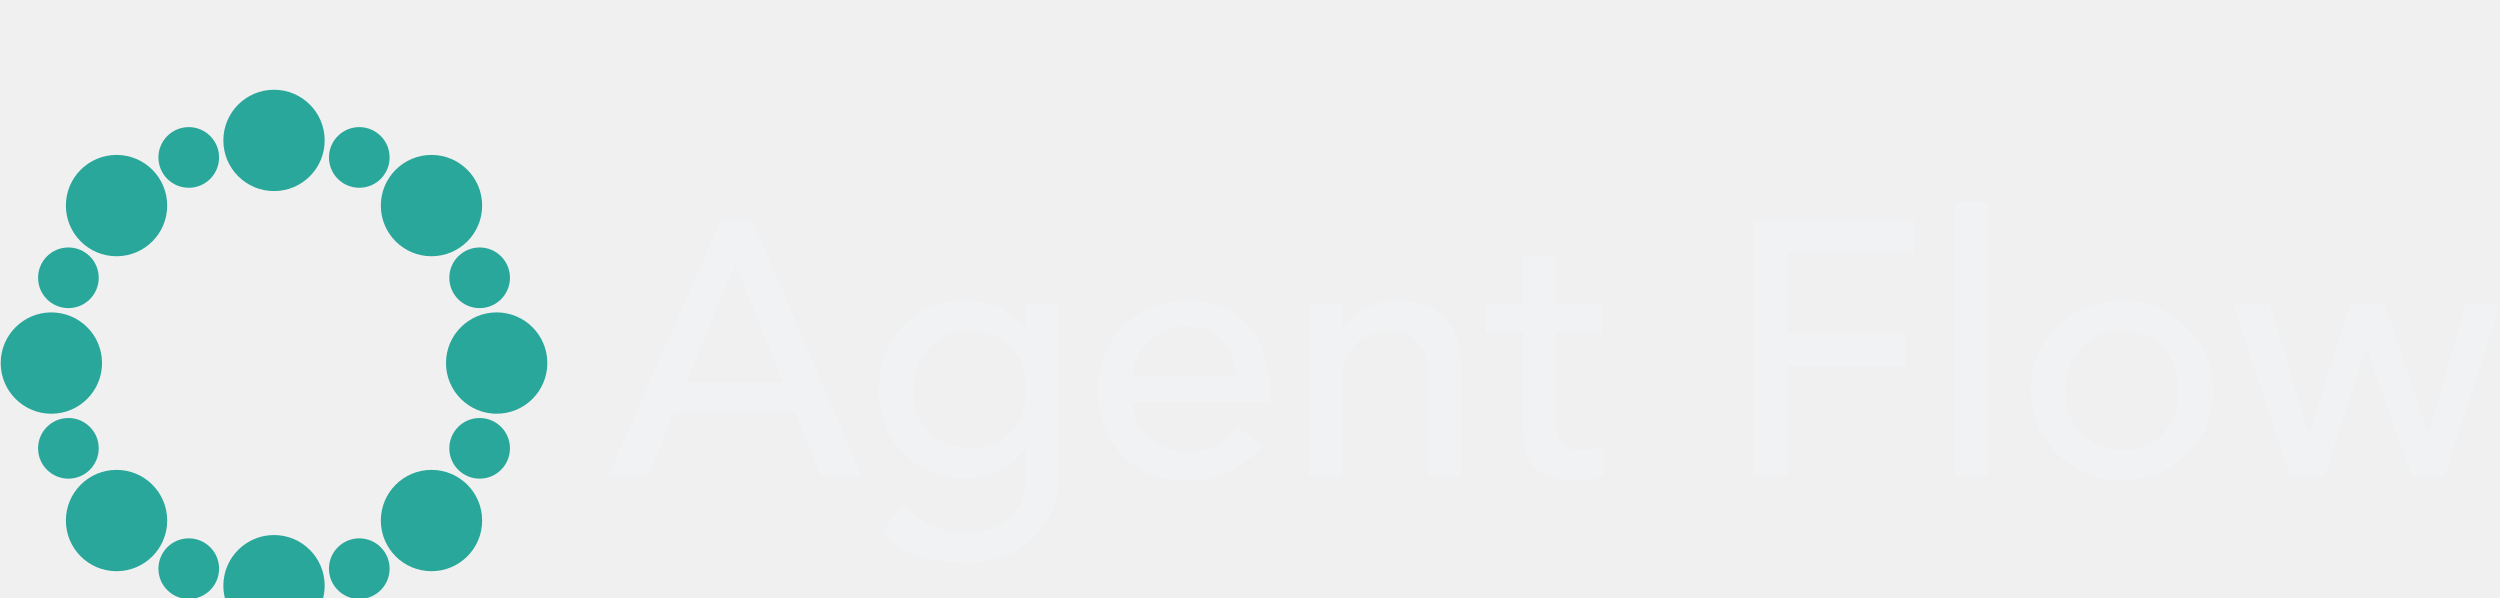
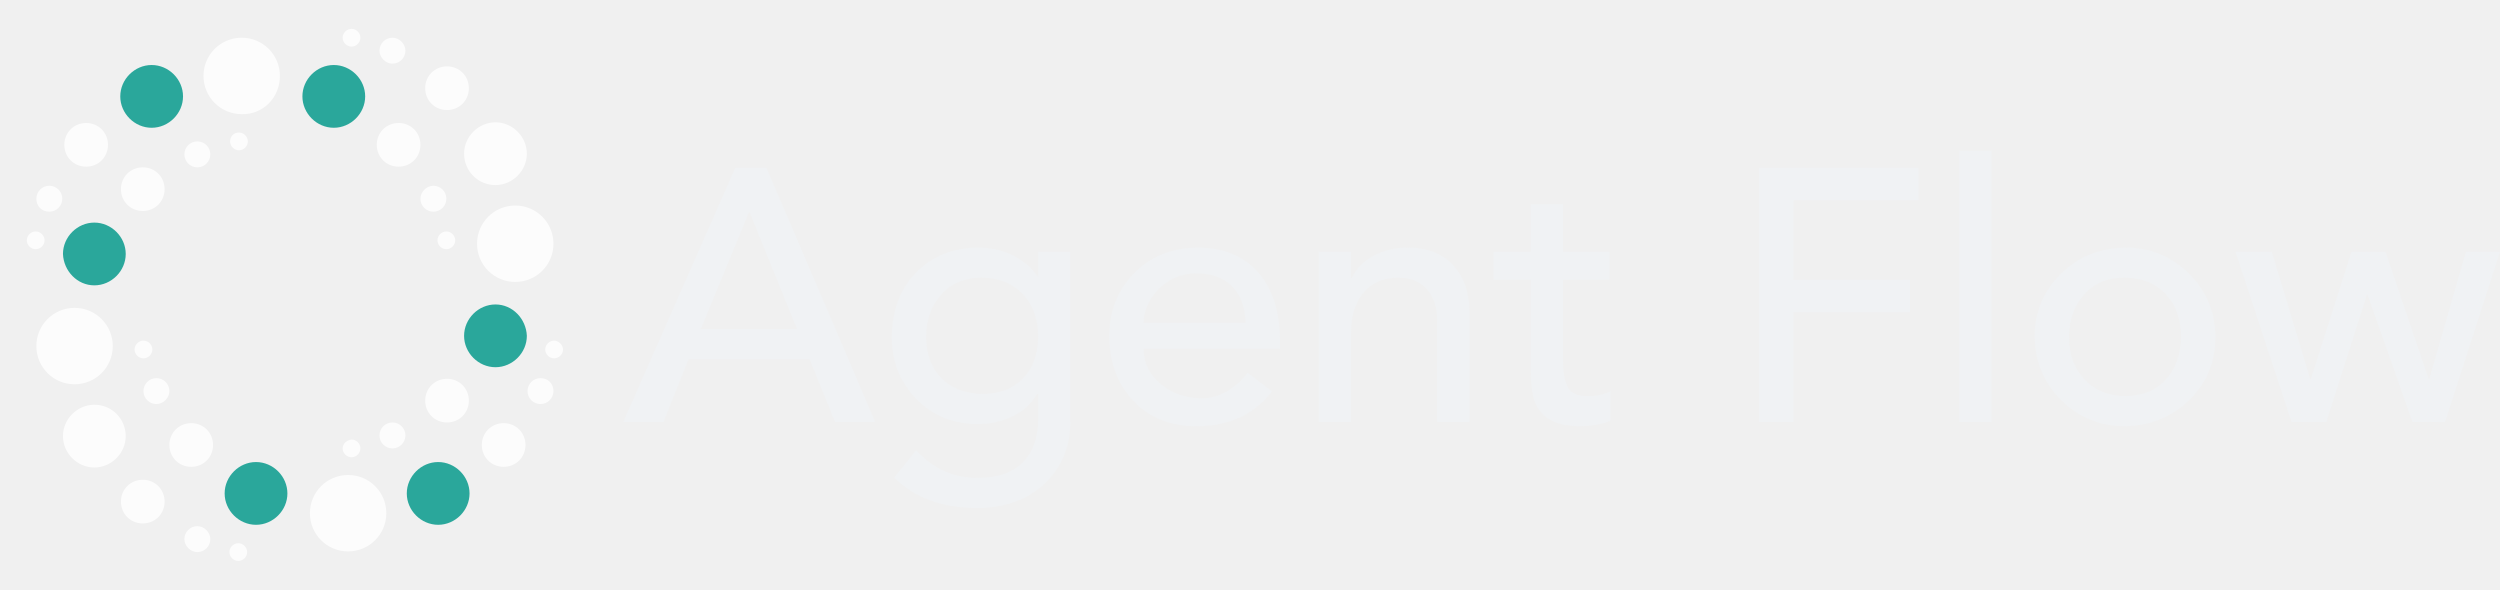
- <svg xmlns="http://www.w3.org/2000/svg" width="232.7" height="55.638" viewBox="0 0 370 88.466">
-   <defs />
-   <g transform="matrix(0.8905852,0,0,0.8905852,-3.974554,9.203563)" fill="#2AA79B">
-     <circle cx="50.0" cy="13.0" r="8.42" />
-     <circle cx="76.17" cy="23.83" r="8.42" />
-     <circle cx="87.0" cy="50.0" r="8.42" />
-     <circle cx="76.17" cy="76.17" r="8.42" />
-     <circle cx="50.0" cy="87.0" r="8.42" />
-     <circle cx="23.83" cy="76.17" r="8.42" />
-     <circle cx="13.0" cy="50.0" r="8.42" />
-     <circle cx="23.83" cy="23.83" r="8.42" />
-     <circle cx="64.17" cy="15.83" r="5.04" />
-     <circle cx="84.17" cy="35.83" r="5.04" />
-     <circle cx="84.17" cy="64.17" r="5.04" />
-     <circle cx="64.17" cy="84.17" r="5.04" />
-     <circle cx="35.83" cy="84.17" r="5.04" />
-     <circle cx="15.83" cy="64.17" r="5.04" />
-     <circle cx="15.83" cy="35.83" r="5.04" />
-     <circle cx="35.83" cy="15.83" r="5.04" />
+ <svg xmlns="http://www.w3.org/2000/svg" width="373" height="88" viewBox="0 0 373 88">
+   <g transform="matrix(1.017812,0,0,1.017812,-7.399491,-6.890585)">
+     <path fill="#2AA79B" d="M29.5,25.5c2.5,0,4.6-2.1,4.6-4.6s-2.1-4.6-4.6-4.6c-2.5,0-4.6,2.1-4.6,4.6S27,25.5,29.5,25.5z M21.1,48.6c2.5,0,4.6-2.1,4.6-4.6  c0-2.5-2.1-4.6-4.6-4.6s-4.6,2.1-4.6,4.6C16.6,46.5,18.6,48.6,21.1,48.6z M71.5,74.5c-2.5,0-4.6,2.1-4.6,4.6s2.1,4.6,4.6,4.6c2.5,0,4.6-2.1,4.6-4.6S74,74.5,71.5,74.5z M56.2,25.5c2.5,0,4.6-2.1,4.6-4.6s-2.1-4.6-4.6-4.6s-4.6,2.1-4.6,4.6S53.7,25.5,56.2,25.5z M79.9,51.4c-2.5,0-4.6,2.1-4.6,4.6c0,2.5,2.1,4.6,4.6,4.6s4.6-2.1,4.6-4.6C84.4,53.5,82.4,51.4,79.9,51.4z M44.8,74.5c-2.5,0-4.6,2.1-4.6,4.6s2.1,4.6,4.6,4.6s4.6-2.1,4.6-4.6S47.3,74.5,44.8,74.5z" />
+     <path fill="#FFFFFF" opacity="0.8" d="M27,58  c0,0.7,0.6,1.3,1.3,1.3c0.7,0,1.3-0.6,1.3-1.3s-0.6-1.3-1.3-1.3C27.6,56.7,27,57.3,27,58z M36.2,31.3c1.1,0,1.9-0.9,1.9-1.9  c0-1.1-0.9-1.9-1.9-1.9c-1.1,0-1.9,0.9-1.9,1.9C34.3,30.4,35.1,31.3,36.2,31.3z M14.5,37.8c1.1,0,1.9-0.9,1.9-1.9c0-1.1-0.9-1.9-1.9-1.9  c-1.1,0-1.9,0.9-1.9,1.9C12.6,37,13.4,37.8,14.5,37.8z M13.8,42c0-0.7-0.6-1.3-1.3-1.3c-0.7,0-1.3,0.6-1.3,1.3s0.6,1.3,1.3,1.3  C13.2,43.3,13.8,42.7,13.8,42z M19.9,31.2c1.8,0,3.2-1.4,3.2-3.2s-1.4-3.2-3.2-3.2c-1.8,0-3.2,1.4-3.2,3.2S18.1,31.2,19.9,31.2z M58.8,13.6c0.7,0,1.3-0.6,1.3-1.3c0-0.7-0.6-1.3-1.3-1.3c-0.7,0-1.3,0.6-1.3,1.3C57.5,13,58.1,13.6,58.8,13.6z M23.8,57.5  c0-3.1-2.5-5.6-5.6-5.6c-3.1,0-5.6,2.5-5.6,5.6s2.5,5.6,5.6,5.6C21.3,63.1,23.8,60.6,23.8,57.5z M79.9,33.9c2.5,0,4.6-2.1,4.6-4.6  s-2.1-4.6-4.6-4.6s-4.6,2.1-4.6,4.6S77.3,33.9,79.9,33.9z M69.6,65.5c0,1.8,1.4,3.2,3.2,3.2c1.8,0,3.2-1.4,3.2-3.2s-1.4-3.2-3.2-3.2  C71,62.3,69.6,63.7,69.6,65.5z M72.8,22.9c1.8,0,3.2-1.4,3.2-3.2c0-1.8-1.4-3.2-3.2-3.2c-1.8,0-3.2,1.4-3.2,3.2  C69.6,21.5,71,22.9,72.8,22.9z M65.7,31.2c1.8,0,3.2-1.4,3.2-3.2s-1.4-3.2-3.2-3.2c-1.8,0-3.2,1.4-3.2,3.2S63.9,31.2,65.7,31.2z M77.2,42.5c0,3.1,2.5,5.6,5.6,5.6c3.1,0,5.6-2.5,5.6-5.6s-2.5-5.6-5.6-5.6C79.7,36.9,77.2,39.4,77.2,42.5z M74,42  c0-0.7-0.6-1.3-1.3-1.3c-0.7,0-1.3,0.6-1.3,1.3s0.6,1.3,1.3,1.3C73.4,43.3,74,42.7,74,42z M64.8,16.1c1.1,0,1.9-0.9,1.9-1.9  s-0.9-1.9-1.9-1.9c-1.1,0-1.9,0.9-1.9,1.9S63.8,16.1,64.8,16.1z M70.8,37.8c1.1,0,1.9-0.9,1.9-1.9c0-1.1-0.9-1.9-1.9-1.9  s-1.9,0.9-1.9,1.9C68.9,37,69.8,37.8,70.8,37.8z M31.4,34.5c0-1.8-1.4-3.2-3.2-3.2c-1.8,0-3.2,1.4-3.2,3.2s1.4,3.2,3.2,3.2  C30,37.7,31.4,36.3,31.4,34.5z M64.8,68.7c-1.1,0-1.9,0.9-1.9,1.9c0,1.1,0.9,1.9,1.9,1.9c1.1,0,1.9-0.9,1.9-1.9  C66.7,69.6,65.9,68.7,64.8,68.7z M58.3,76.4c-3.1,0-5.6,2.5-5.6,5.6s2.5,5.6,5.6,5.6c3.1,0,5.6-2.5,5.6-5.6S61.4,76.4,58.3,76.4z M57.5,72.5c0,0.7,0.6,1.3,1.3,1.3  c0.7,0,1.3-0.6,1.3-1.3c0-0.7-0.6-1.3-1.3-1.3C58.1,71.3,57.5,71.8,57.5,72.5z M88.5,56.7c-0.7,0-1.3,0.6-1.3,1.3s0.6,1.3,1.3,1.3  c0.7,0,1.3-0.6,1.3-1.3S89.1,56.7,88.5,56.7z M86.5,62.2c-1.1,0-1.9,0.9-1.9,1.9c0,1.1,0.9,1.9,1.9,1.9c1.1,0,1.9-0.9,1.9-1.9  C88.4,63,87.6,62.2,86.5,62.2z M21.1,66.1  c-2.5,0-4.6,2.1-4.6,4.6s2.1,4.6,4.6,4.6s4.6-2.1,4.6-4.6S23.7,66.1,21.1,66.1z M81.1,68.8c-1.8,0-3.2,1.4-3.2,3.2s1.4,3.2,3.2,3.2  c1.8,0,3.2-1.4,3.2-3.2S82.9,68.8,81.1,68.8z M30.2,62.2c-1.1,0-1.9,0.9-1.9,1.9c0,1.1,0.9,1.9,1.9,1.9s1.9-0.9,1.9-1.9  C32.1,63,31.2,62.2,30.2,62.2z M35.3,68.8c-1.8,0-3.2,1.4-3.2,3.2s1.4,3.2,3.2,3.2c1.8,0,3.2-1.4,3.2-3.2S37.1,68.8,35.3,68.8z M36.2,83.9c-1.1,0-1.9,0.9-1.9,1.9s0.9,1.9,1.9,1.9c1.1,0,1.9-0.9,1.9-1.9S37.2,83.9,36.2,83.9z M28.2,77.1c-1.8,0-3.2,1.4-3.2,3.2  c0,1.8,1.4,3.2,3.2,3.2c1.8,0,3.2-1.4,3.2-3.2C31.4,78.5,30,77.1,28.2,77.1z M41,27.5c0,0.7,0.6,1.3,1.3,1.3c0.7,0,1.3-0.6,1.3-1.3  c0-0.7-0.6-1.3-1.3-1.3C41.5,26.2,41,26.8,41,27.5z M48.3,17.9c0-3.1-2.5-5.6-5.6-5.6c-3.1,0-5.6,2.5-5.6,5.6s2.5,5.6,5.6,5.6  C45.8,23.6,48.3,21.1,48.3,17.9z M42.2,86.4c-0.7,0-1.3,0.6-1.3,1.3c0,0.7,0.6,1.3,1.3,1.3c0.7,0,1.3-0.6,1.3-1.3  C43.5,87,42.9,86.4,42.2,86.4z" />
  </g>
-   <g transform="matrix(2.676864,0,0,2.676864,89.94646,16.9369)" fill="#F0F2F4">
+   <g transform="matrix(2.676864,0,0,2.676864,92.94646,9.414918)" fill="#F0F2F4">
    <path d="M8 5.84 l6.06 14.16 l-2.24 0 l-1.42 -3.5 l-6.74 0 l-1.4 3.5 l-2.24 0 l6.24 -14.16 l1.74 0 z M4.34 14.82 l5.36 0 l-2.64 -6.5 l-0.04 0 z M19.8 10.28 c0.68 0 1.313 0.14 1.9 0.42 s1.053 0.673 1.4 1.18 l0.04 0 l0 -1.36 l1.8 0 l0 9.48 c-0.013 1.4 -0.493 2.547 -1.44 3.44 s-2.193 1.347 -3.74 1.36 c-1.96 0 -3.507 -0.567 -4.64 -1.7 l1.22 -1.52 c0.947 1.027 2.08 1.54 3.4 1.54 c1.133 0 1.983 -0.29 2.55 -0.87 s0.85 -1.37 0.85 -2.37 l0 -1.44 l-0.06 0 c-0.32 0.56 -0.783 0.98 -1.39 1.26 s-1.237 0.42 -1.89 0.42 c-1.387 0 -2.533 -0.463 -3.44 -1.39 s-1.367 -2.07 -1.38 -3.43 c0.013 -1.52 0.47 -2.733 1.37 -3.64 s2.05 -1.367 3.45 -1.38 z M16.9 15.26 c0 0.947 0.277 1.707 0.83 2.28 s1.317 0.873 2.29 0.9 c0.96 0 1.717 -0.287 2.27 -0.86 s0.837 -1.347 0.85 -2.32 c0 -0.987 -0.283 -1.78 -0.85 -2.38 s-1.33 -0.907 -2.29 -0.92 c-0.947 0 -1.7 0.313 -2.26 0.94 s-0.84 1.413 -0.84 2.36 z M32 10.28 c1.453 0 2.583 0.457 3.39 1.37 s1.217 2.17 1.23 3.77 l0 0.5 l-7.6 0 c0 0.773 0.31 1.423 0.93 1.95 s1.377 0.797 2.27 0.81 c0.987 0 1.853 -0.473 2.6 -1.42 l1.36 1.04 c-1.013 1.293 -2.413 1.94 -4.2 1.94 c-1.453 0 -2.623 -0.463 -3.51 -1.39 s-1.343 -2.123 -1.37 -3.59 c0 -1.413 0.457 -2.59 1.37 -3.53 s2.09 -1.423 3.53 -1.45 z M34.7 14.48 c-0.027 -0.893 -0.28 -1.577 -0.76 -2.05 s-1.14 -0.71 -1.98 -0.71 c-0.56 0 -1.063 0.137 -1.51 0.41 s-0.797 0.627 -1.05 1.06 s-0.38 0.863 -0.38 1.29 l5.68 0 z M43.74 10.28 c1.067 0 1.903 0.32 2.51 0.96 s0.917 1.5 0.93 2.58 l0 6.18 l-1.8 0 l0 -5.66 c0 -0.733 -0.19 -1.313 -0.57 -1.74 s-0.91 -0.64 -1.59 -0.64 c-0.84 0 -1.49 0.28 -1.95 0.84 s-0.69 1.307 -0.69 2.24 l0 4.96 l-1.8 0 l0 -9.48 l1.8 0 l0 1.46 l0.04 0 c0.253 -0.533 0.663 -0.95 1.23 -1.25 s1.197 -0.45 1.89 -0.45 z M52.4 7.86 l-0 2.66 l2.58 0 l0 1.56 l-2.58 0 l0 4.56 c0 0.613 0.087 1.087 0.26 1.42 s0.54 0.5 1.1 0.5 c0.533 0 0.96 -0.093 1.28 -0.28 l0 1.64 c-0.347 0.187 -0.893 0.293 -1.64 0.32 c-0.72 0 -1.277 -0.11 -1.67 -0.33 s-0.68 -0.527 -0.86 -0.92 s-0.27 -1.01 -0.27 -1.85 l0 -5.06 l-2.08 0 l0 -1.56 l2.08 0 l0 -2.66 l1.8 0 z M72.22 5.84 l0 1.8 l-6.98 0 l0 4.44 l6.5 0 l0 1.8 l-6.5 0 l0 6.12 l-1.92 0 l0 -14.16 l8.9 0 z M76.28 4.88 l0 15.12 l-1.8 0 l0 -15.12 l1.8 0 z M83.72 10.28 c1.4 0 2.587 0.483 3.56 1.45 s1.467 2.143 1.48 3.53 c0 1.4 -0.487 2.573 -1.46 3.52 s-2.167 1.433 -3.58 1.46 c-1.387 0 -2.567 -0.48 -3.54 -1.44 s-1.473 -2.14 -1.5 -3.54 c0 -1.373 0.483 -2.54 1.45 -3.5 s2.163 -1.453 3.59 -1.48 z M80.6 15.26 c0 0.973 0.287 1.763 0.86 2.37 s1.327 0.917 2.26 0.93 c0.947 0 1.7 -0.303 2.26 -0.91 s0.847 -1.403 0.86 -2.39 c0 -0.973 -0.28 -1.763 -0.84 -2.37 s-1.327 -0.917 -2.3 -0.93 c-0.947 0 -1.7 0.313 -2.26 0.94 s-0.84 1.413 -0.84 2.36 z M91.9 10.52 l2.14 7.08 l0.04 0 l2.26 -7.08 l1.9 0 l2.4 7.08 l0.04 0 l2.04 -7.08 l1.9 0 l-3.06 9.48 l-1.82 0 l-2.5 -7.08 l-0.04 0 l-2.26 7.08 l-1.94 0 l-3.12 -9.48 l2.02 0 z" />
  </g>
</svg>
